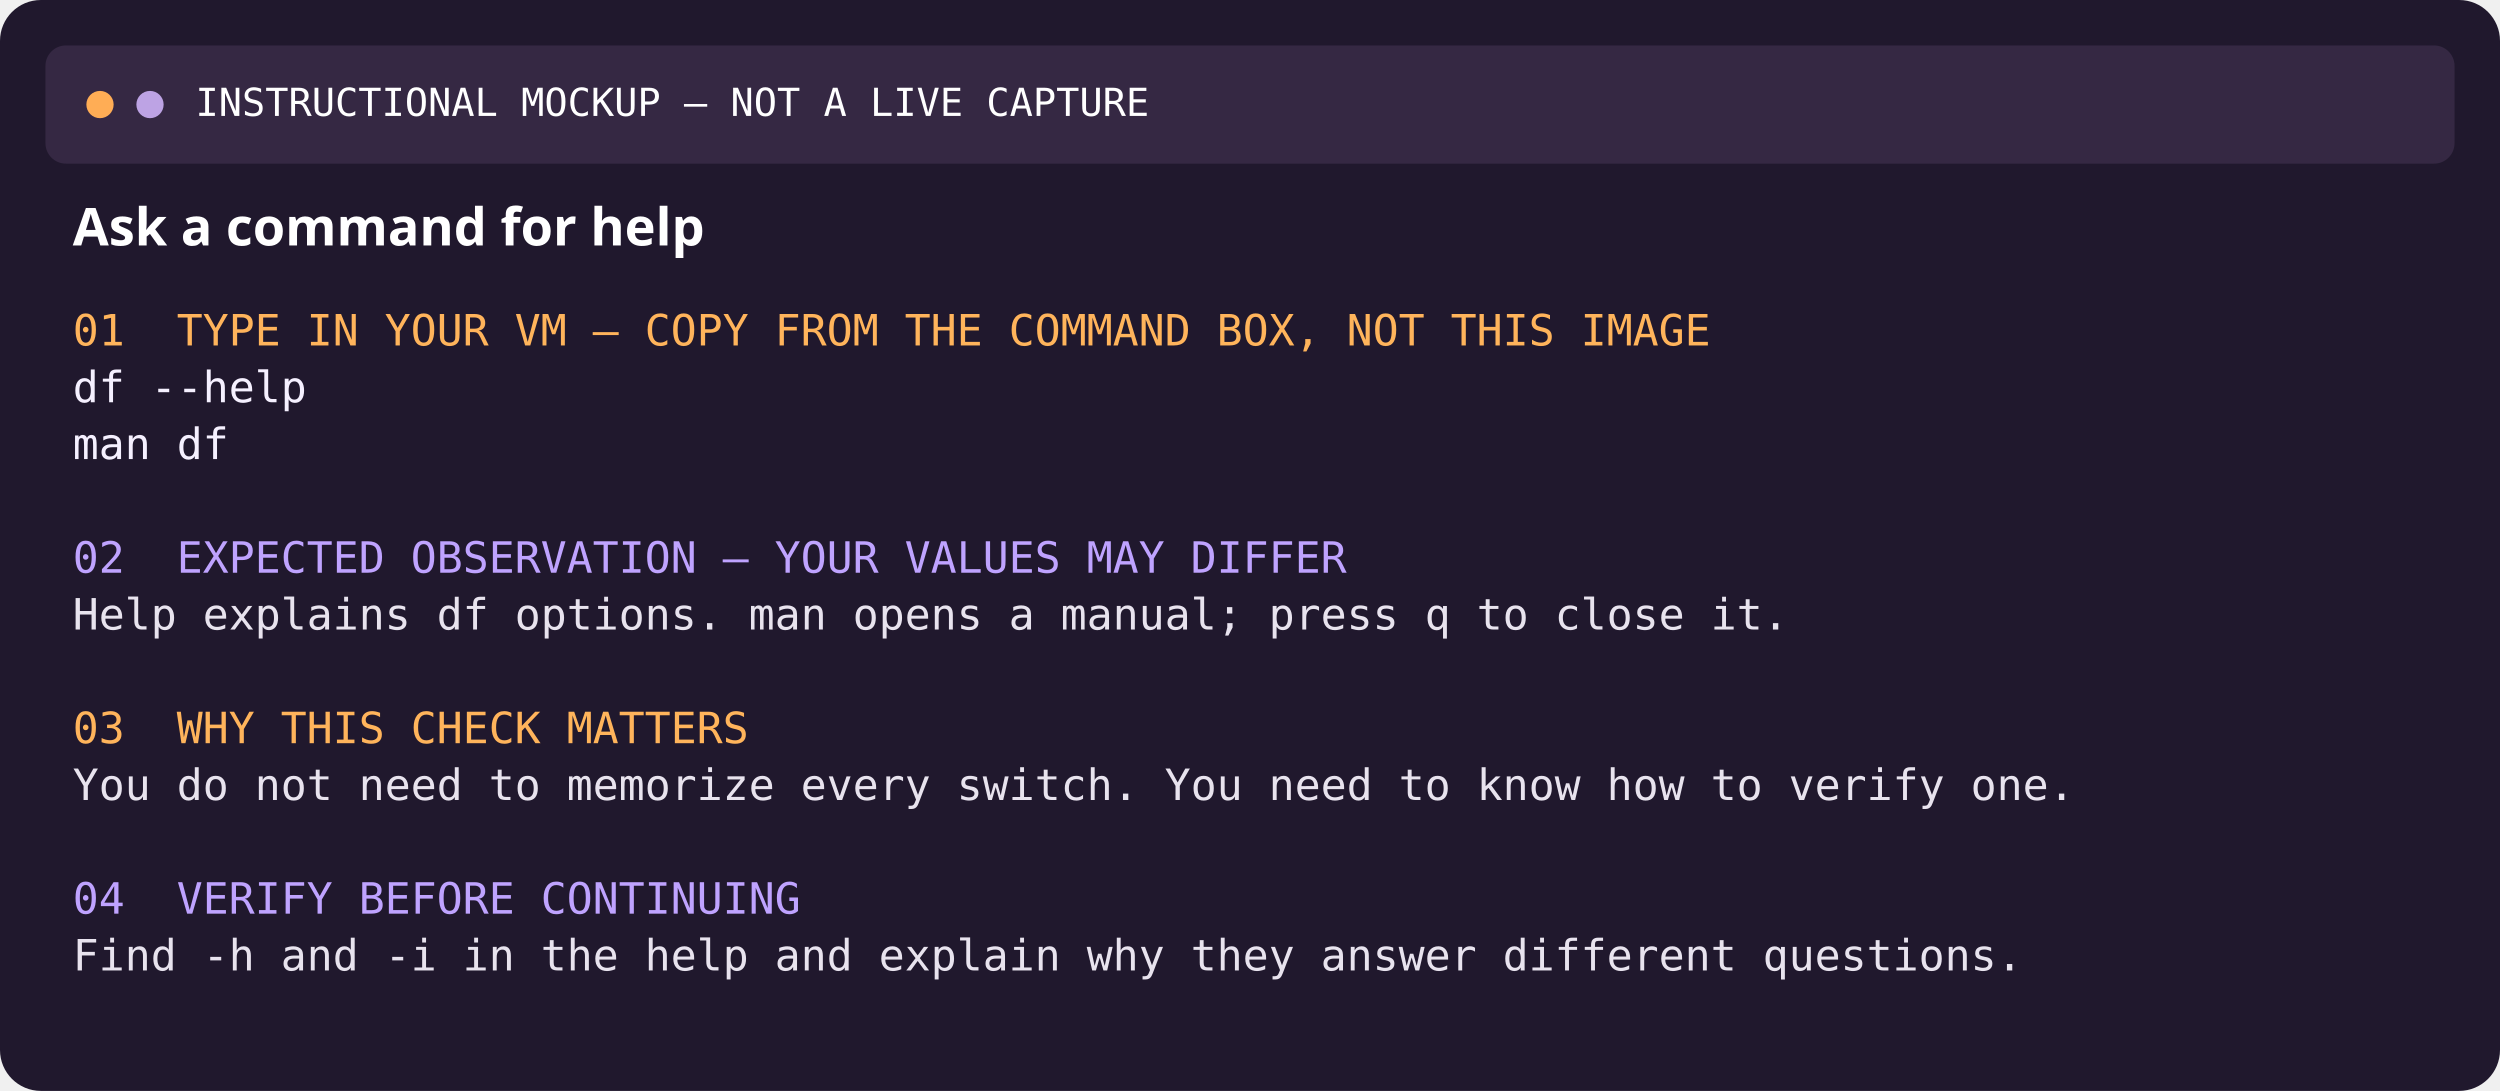
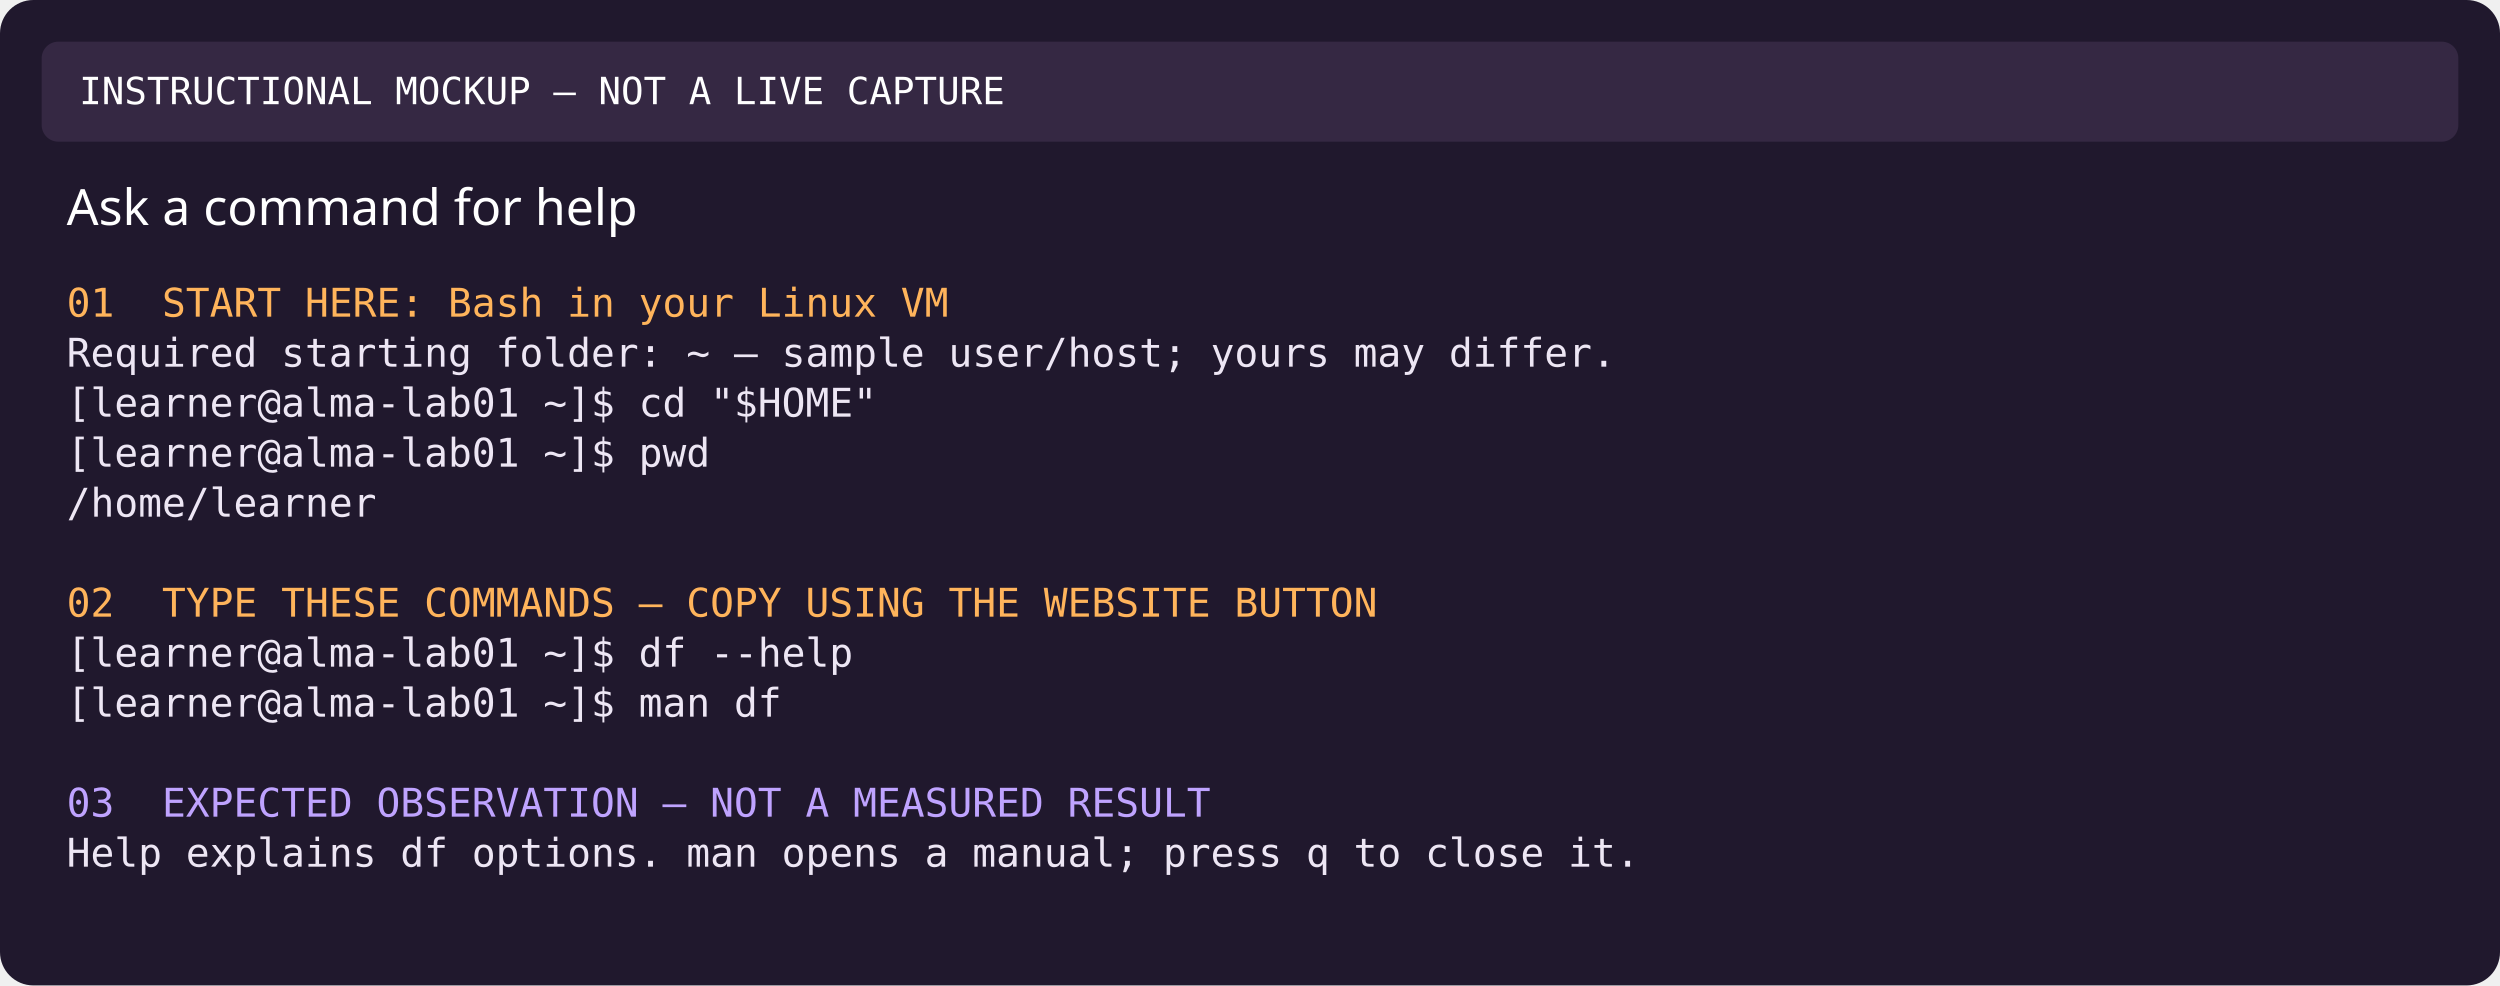
- <svg xmlns="http://www.w3.org/2000/svg" width="1100" height="480" viewBox="0 0 1100 480" role="img" aria-labelledby="title desc">
-   <rect width="1100" height="480" rx="18" fill="#20182d" />
-   <rect x="20" y="20" width="1060" height="52" rx="9" fill="#352843" />
-   <circle cx="44" cy="46" r="6" fill="#ffad55" />
-   <circle cx="66" cy="46" r="6" fill="#bda3e4" />
-   <text x="86" y="51" fill="#ffffff" font-family="monospace" font-size="17">INSTRUCTIONAL MOCKUP — NOT A LIVE CAPTURE</text>
-   <text x="32" y="108" fill="#ffffff" font-family="sans-serif" font-weight="700" font-size="23">Ask a command for help</text>
-   <text x="32" y="152" fill="#ffb45b" font-family="monospace" font-size="19" xml:space="preserve">01  TYPE IN YOUR VM — COPY FROM THE COMMAND BOX, NOT THIS IMAGE</text>
-   <text x="32" y="177" fill="#f5f0ff" font-family="monospace" font-size="19" xml:space="preserve">df --help</text>
-   <text x="32" y="202" fill="#f5f0ff" font-family="monospace" font-size="19" xml:space="preserve">man df</text>
-   <text x="32" y="227" fill="#fff" font-family="monospace" font-size="19" xml:space="preserve" />
-   <text x="32" y="252" fill="#bfa3ff" font-family="monospace" font-size="19" xml:space="preserve">02  EXPECTED OBSERVATION — YOUR VALUES MAY DIFFER</text>
-   <text x="32" y="277" fill="#e8e3ee" font-family="monospace" font-size="19" xml:space="preserve">Help explains df options. man opens a manual; press q to close it.</text>
-   <text x="32" y="302" fill="#fff" font-family="monospace" font-size="19" xml:space="preserve" />
-   <text x="32" y="327" fill="#ffb45b" font-family="monospace" font-size="19" xml:space="preserve">03  WHY THIS CHECK MATTERS</text>
-   <text x="32" y="352" fill="#e8e3ee" font-family="monospace" font-size="19" xml:space="preserve">You do not need to memorize every switch. You need to know how to verify one.</text>
-   <text x="32" y="377" fill="#fff" font-family="monospace" font-size="19" xml:space="preserve" />
-   <text x="32" y="402" fill="#bfa3ff" font-family="monospace" font-size="19" xml:space="preserve">04  VERIFY BEFORE CONTINUING</text>
-   <text x="32" y="427" fill="#e8e3ee" font-family="monospace" font-size="19" xml:space="preserve">Find -h and -i in the help and explain why they answer different questions.</text>
+ <svg xmlns="http://www.w3.org/2000/svg" width="1200" height="473" viewBox="0 0 1200 473" role="img" aria-labelledby="title desc">
+   <rect width="1200" height="473" rx="16" fill="#20182d" />
+   <rect x="20" y="20" width="1160" height="48" rx="8" fill="#352843" />
+   <text x="38" y="50" fill="#fff" font-family="monospace" font-size="18">INSTRUCTIONAL MOCKUP — NOT A LIVE CAPTURE</text>
+   <text x="32" y="108" fill="#fff" font-family="sans-serif" font-size="24">Ask a command for help</text>
+   <text x="32" y="152" fill="#ffb45b" font-family="monospace" font-size="19" xml:space="preserve">01  START HERE: Bash in your Linux VM</text>
+   <text x="32" y="176" fill="#ede6f4" font-family="monospace" font-size="19" xml:space="preserve">Required starting folder: ~ — sample user/host; yours may differ.</text>
+   <text x="32" y="200" fill="#ede6f4" font-family="monospace" font-size="19" xml:space="preserve">[learner@alma-lab01 ~]$ cd "$HOME"</text>
+   <text x="32" y="224" fill="#ede6f4" font-family="monospace" font-size="19" xml:space="preserve">[learner@alma-lab01 ~]$ pwd</text>
+   <text x="32" y="248" fill="#ede6f4" font-family="monospace" font-size="19" xml:space="preserve">/home/learner</text>
+   <text x="32" y="272" fill="#ede6f4" font-family="monospace" font-size="19" xml:space="preserve" />
+   <text x="32" y="296" fill="#ffb45b" font-family="monospace" font-size="19" xml:space="preserve">02  TYPE THESE COMMANDS — COPY USING THE WEBSITE BUTTON</text>
+   <text x="32" y="320" fill="#ede6f4" font-family="monospace" font-size="19" xml:space="preserve">[learner@alma-lab01 ~]$ df --help</text>
+   <text x="32" y="344" fill="#ede6f4" font-family="monospace" font-size="19" xml:space="preserve">[learner@alma-lab01 ~]$ man df</text>
+   <text x="32" y="368" fill="#ede6f4" font-family="monospace" font-size="19" xml:space="preserve" />
+   <text x="32" y="392" fill="#bfa3ff" font-family="monospace" font-size="19" xml:space="preserve">03  EXPECTED OBSERVATION — NOT A MEASURED RESULT</text>
+   <text x="32" y="416" fill="#ede6f4" font-family="monospace" font-size="19" xml:space="preserve">Help explains df options. man opens a manual; press q to close it.</text>
</svg>
